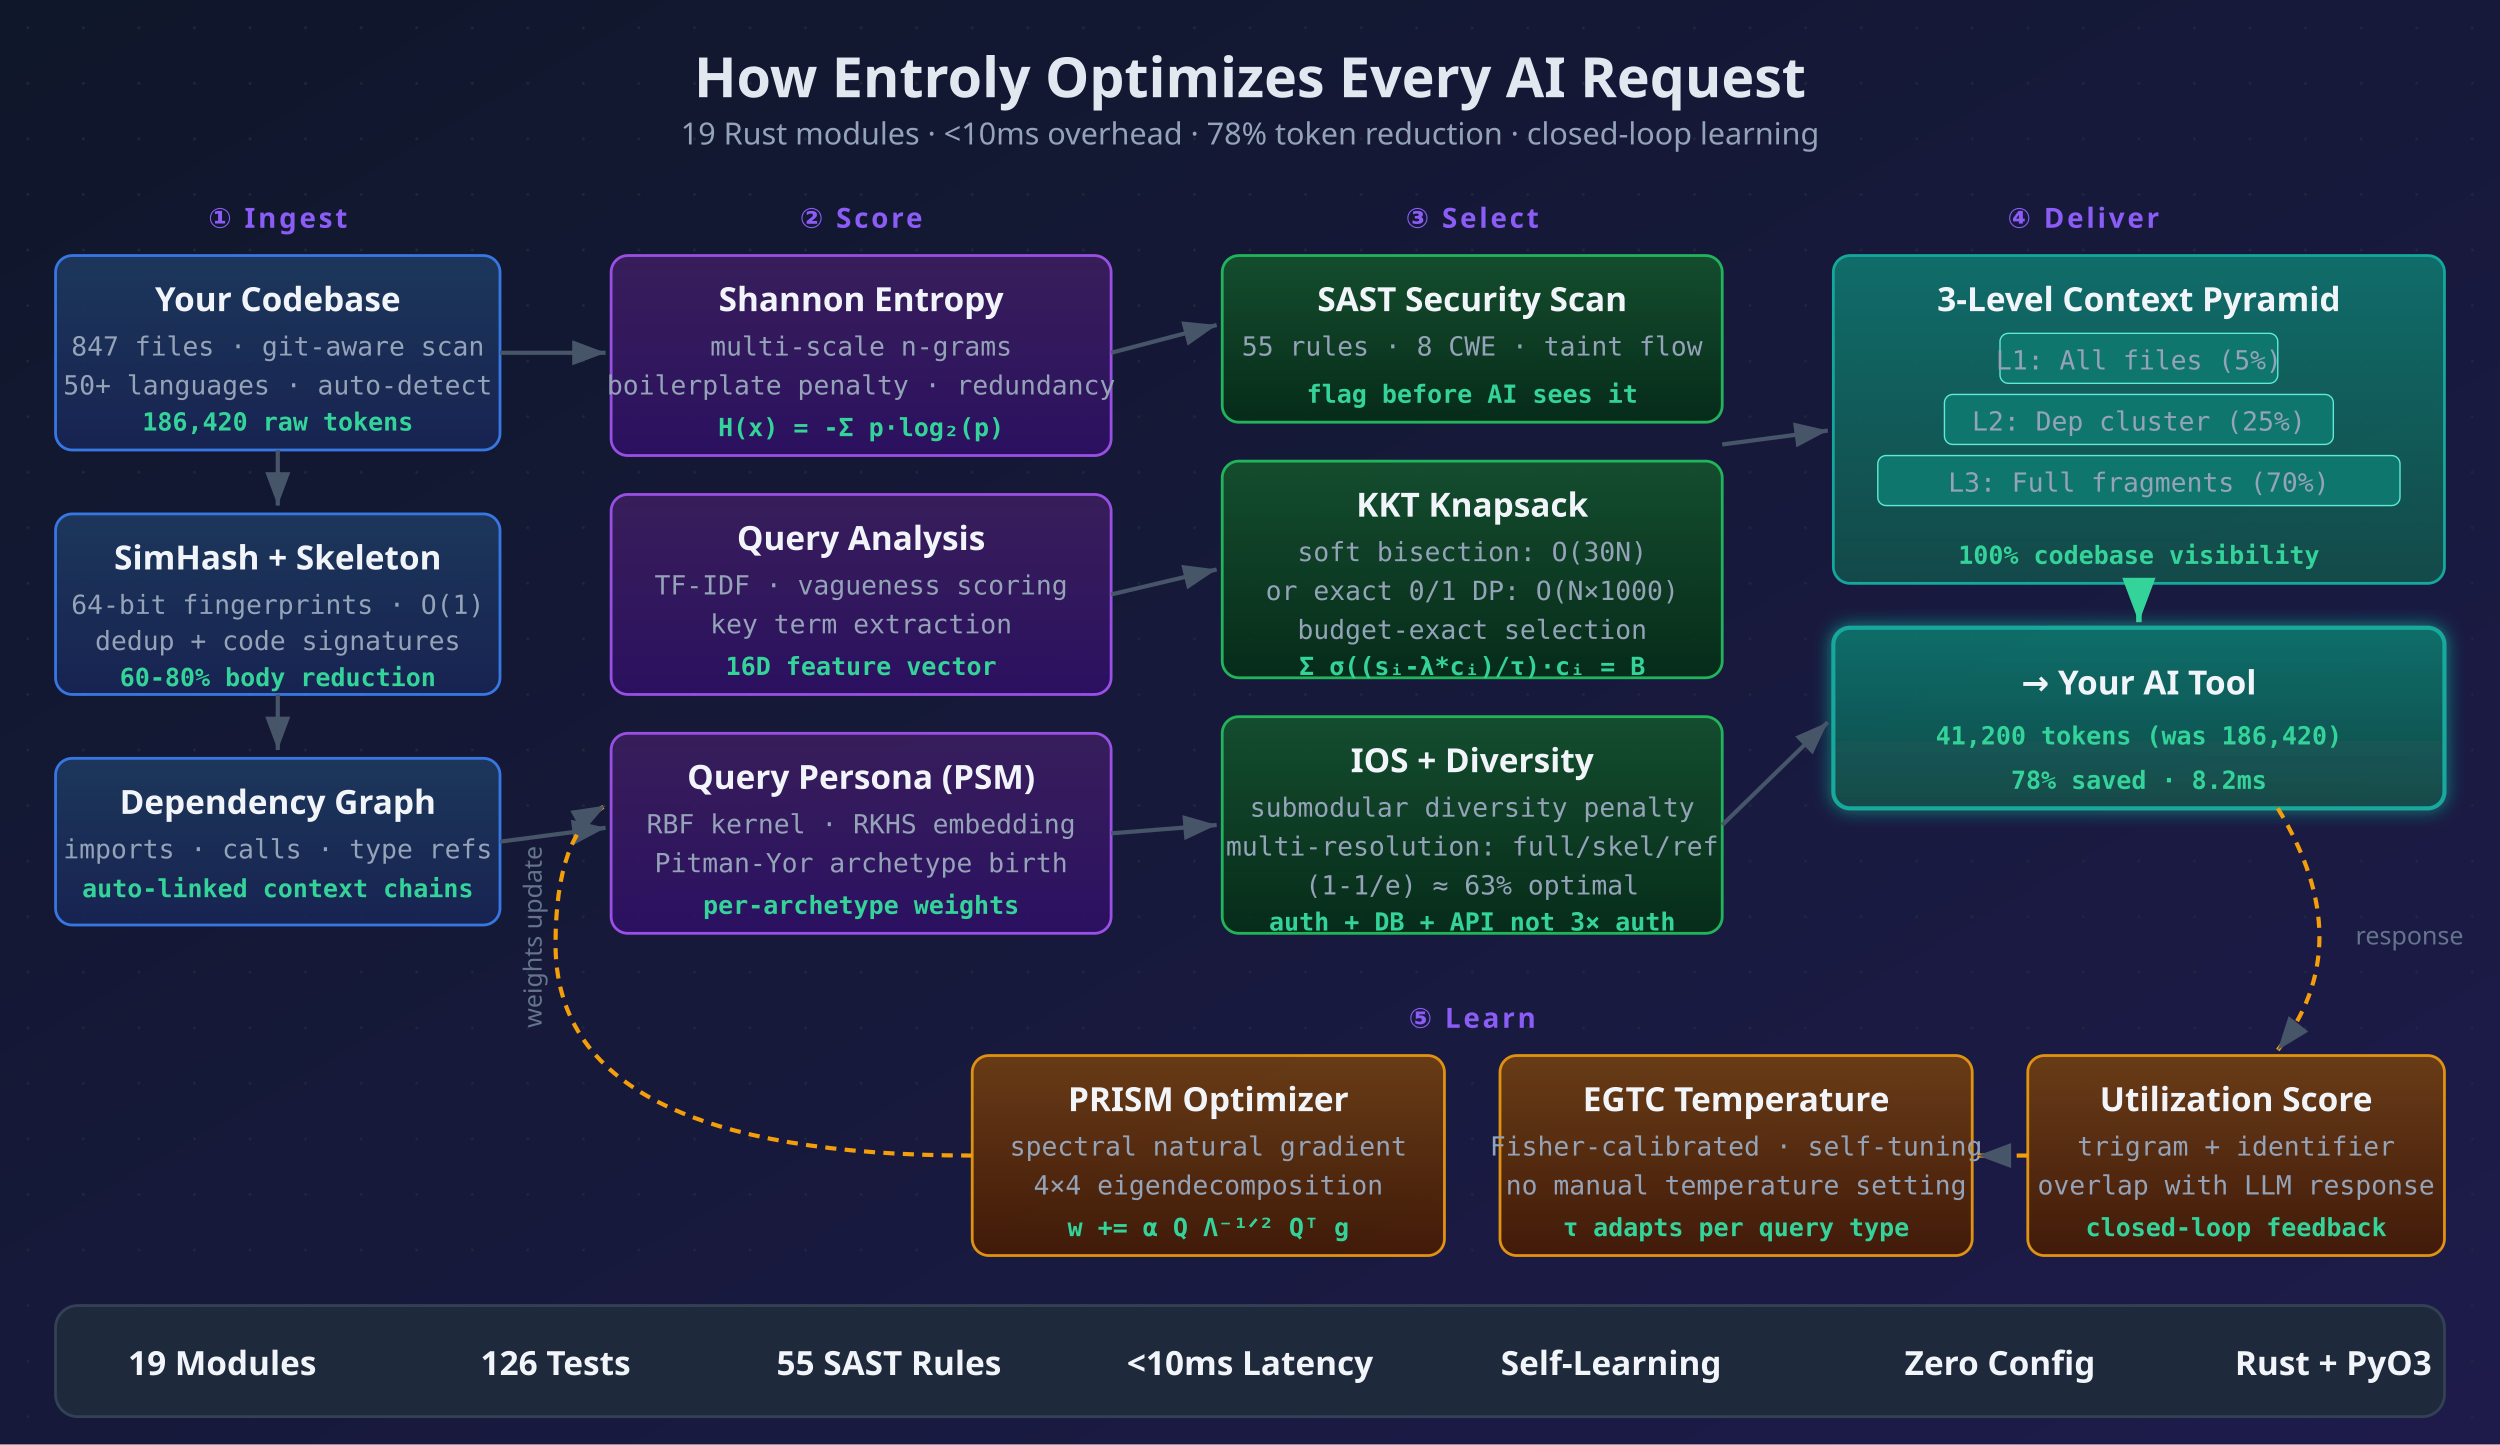
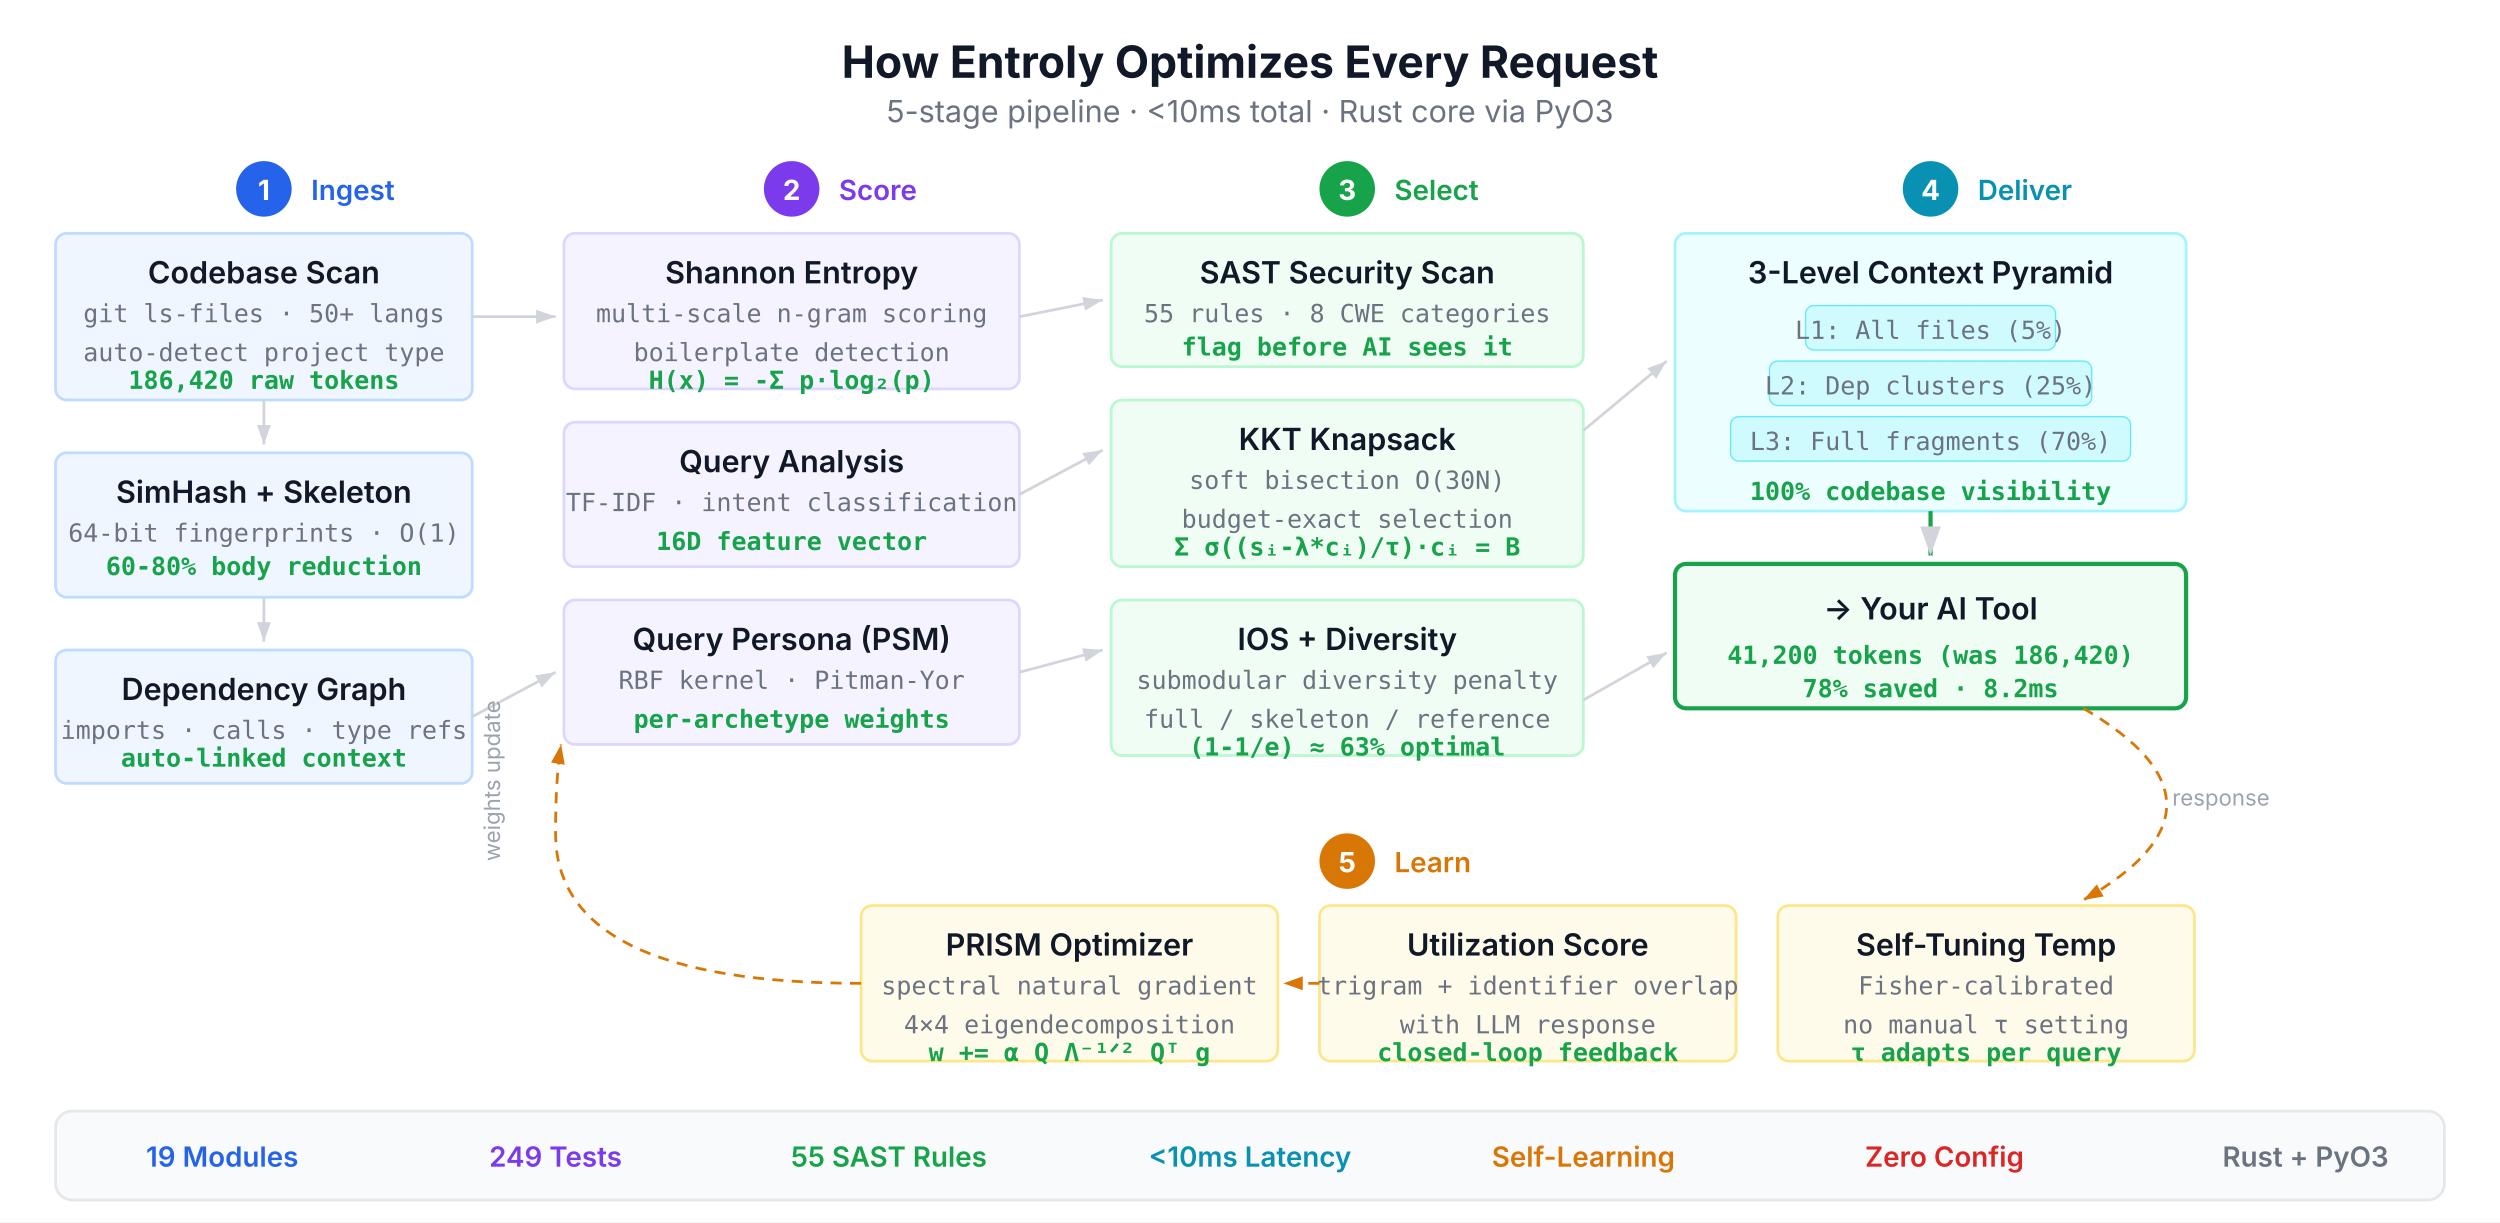
- <svg xmlns="http://www.w3.org/2000/svg" viewBox="0 0 900 520" width="900" height="520">
+ <svg xmlns="http://www.w3.org/2000/svg" viewBox="0 0 900 440" width="900" height="440">
  <defs>
    <style>
-       .title { font-family: 'Segoe UI', system-ui, sans-serif; font-size: 20px; font-weight: 700; fill: #e2e8f0; }
-       .subtitle { font-family: 'Segoe UI', system-ui, sans-serif; font-size: 11px; fill: #94a3b8; }
-       .box-label { font-family: 'Segoe UI', system-ui, sans-serif; font-size: 12px; font-weight: 600; fill: #f1f5f9; }
-       .box-detail { font-family: 'JetBrains Mono', monospace; font-size: 9.5px; fill: #94a3b8; }
-       .box-metric { font-family: 'JetBrains Mono', monospace; font-size: 9px; font-weight: 700; fill: #34d399; }
-       .arrow-label { font-family: 'Segoe UI', system-ui, sans-serif; font-size: 9px; fill: #64748b; }
-       .stage-label { font-family: 'Segoe UI', system-ui, sans-serif; font-size: 10px; font-weight: 600; fill: #8b5cf6; text-transform: uppercase; letter-spacing: 1px; }
+       .title { font-family: -apple-system, 'Segoe UI', system-ui, sans-serif; font-size: 16px; font-weight: 700; fill: #111827; }
+       .subtitle { font-family: -apple-system, 'Segoe UI', system-ui, sans-serif; font-size: 11px; fill: #6b7280; }
+       .box-label { font-family: -apple-system, 'Segoe UI', system-ui, sans-serif; font-size: 11px; font-weight: 600; fill: #111827; }
+       .box-detail { font-family: 'SF Mono', 'Consolas', monospace; font-size: 9px; fill: #6b7280; }
+       .box-metric { font-family: 'SF Mono', 'Consolas', monospace; font-size: 9px; font-weight: 600; fill: #16a34a; }
+       .stage-num { font-family: -apple-system, 'Segoe UI', system-ui, sans-serif; font-size: 10px; font-weight: 700; fill: #ffffff; }
+       .stage-label { font-family: -apple-system, 'Segoe UI', system-ui, sans-serif; font-size: 10px; font-weight: 600; }
+       .arrow-label { font-family: -apple-system, 'Segoe UI', system-ui, sans-serif; font-size: 8px; fill: #9ca3af; }
+       .stat-label { font-family: -apple-system, 'Segoe UI', system-ui, sans-serif; font-size: 10px; font-weight: 600; }
    </style>
-     <linearGradient id="bg" x1="0" y1="0" x2="1" y2="1">
-       <stop offset="0%" stop-color="#0f172a" />
-       <stop offset="100%" stop-color="#1e1b4b" />
-     </linearGradient>
-     <linearGradient id="box-ingest" x1="0" y1="0" x2="0" y2="1">
-       <stop offset="0%" stop-color="#1e3a5f" />
-       <stop offset="100%" stop-color="#172554" />
-     </linearGradient>
-     <linearGradient id="box-score" x1="0" y1="0" x2="0" y2="1">
-       <stop offset="0%" stop-color="#3b1f5e" />
-       <stop offset="100%" stop-color="#2e1065" />
-     </linearGradient>
-     <linearGradient id="box-select" x1="0" y1="0" x2="0" y2="1">
-       <stop offset="0%" stop-color="#14532d" />
-       <stop offset="100%" stop-color="#052e16" />
-     </linearGradient>
-     <linearGradient id="box-learn" x1="0" y1="0" x2="0" y2="1">
-       <stop offset="0%" stop-color="#713f12" />
-       <stop offset="100%" stop-color="#451a03" />
-     </linearGradient>
-     <linearGradient id="box-output" x1="0" y1="0" x2="0" y2="1">
-       <stop offset="0%" stop-color="#0f766e" />
-       <stop offset="100%" stop-color="#134e4a" />
-     </linearGradient>
-     <marker id="arrowhead" markerWidth="8" markerHeight="6" refX="8" refY="3" orient="auto">
-       <polygon points="0 0, 8 3, 0 6" fill="#475569" />
+     <marker id="arr" markerWidth="7" markerHeight="5" refX="7" refY="2.5" orient="auto">
+       <polygon points="0 0, 7 2.5, 0 5" fill="#d1d5db" />
    </marker>
-     <marker id="arrowGreen" markerWidth="8" markerHeight="6" refX="8" refY="3" orient="auto">
-       <polygon points="0 0, 8 3, 0 6" fill="#34d399" />
+     <marker id="arrFeedback" markerWidth="7" markerHeight="5" refX="7" refY="2.5" orient="auto">
+       <polygon points="0 0, 7 2.5, 0 5" fill="#d97706" />
    </marker>
-     <filter id="boxGlow">
-       <feGaussianBlur stdDeviation="3" result="blur" />
-       <feComposite in="SourceGraphic" in2="blur" operator="over" />
-     </filter>
  </defs>
-   <rect width="900" height="520" fill="url(#bg)" />
-   <pattern id="dots" x="0" y="0" width="20" height="20" patternUnits="userSpaceOnUse">
-     <circle cx="10" cy="10" r="0.5" fill="#1e293b" />
-   </pattern>
-   <rect width="900" height="520" fill="url(#dots)" />
-   <text x="450" y="35" text-anchor="middle" class="title">How Entroly Optimizes Every AI Request</text>
-   <text x="450" y="52" text-anchor="middle" class="subtitle">19 Rust modules · &lt;10ms overhead · 78% token reduction · closed-loop learning</text>
-   <text x="100" y="82" text-anchor="middle" class="stage-label">① Ingest</text>
-   <rect x="20" y="92" width="160" height="70" rx="6" fill="url(#box-ingest)" stroke="#3b82f6" stroke-width="1" opacity="0.9" />
-   <text x="100" y="112" text-anchor="middle" class="box-label">Your Codebase</text>
-   <text x="100" y="128" text-anchor="middle" class="box-detail">847 files · git-aware scan</text>
-   <text x="100" y="142" text-anchor="middle" class="box-detail">50+ languages · auto-detect</text>
-   <text x="100" y="155" text-anchor="middle" class="box-metric">186,420 raw tokens</text>
-   <line x1="100" y1="162" x2="100" y2="182" stroke="#475569" stroke-width="1.5" marker-end="url(#arrowhead)" />
-   <rect x="20" y="185" width="160" height="65" rx="6" fill="url(#box-ingest)" stroke="#3b82f6" stroke-width="1" opacity="0.9" />
-   <text x="100" y="205" text-anchor="middle" class="box-label">SimHash + Skeleton</text>
-   <text x="100" y="221" text-anchor="middle" class="box-detail">64-bit fingerprints · O(1)</text>
-   <text x="100" y="234" text-anchor="middle" class="box-detail">dedup + code signatures</text>
-   <text x="100" y="247" text-anchor="middle" class="box-metric">60-80% body reduction</text>
-   <line x1="100" y1="250" x2="100" y2="270" stroke="#475569" stroke-width="1.5" marker-end="url(#arrowhead)" />
-   <rect x="20" y="273" width="160" height="60" rx="6" fill="url(#box-ingest)" stroke="#3b82f6" stroke-width="1" opacity="0.9" />
-   <text x="100" y="293" text-anchor="middle" class="box-label">Dependency Graph</text>
-   <text x="100" y="309" text-anchor="middle" class="box-detail">imports · calls · type refs</text>
-   <text x="100" y="323" text-anchor="middle" class="box-metric">auto-linked context chains</text>
-   <text x="310" y="82" text-anchor="middle" class="stage-label">② Score</text>
-   <rect x="220" y="92" width="180" height="72" rx="6" fill="url(#box-score)" stroke="#a855f7" stroke-width="1" opacity="0.9" />
-   <text x="310" y="112" text-anchor="middle" class="box-label">Shannon Entropy</text>
-   <text x="310" y="128" text-anchor="middle" class="box-detail">multi-scale n-grams</text>
-   <text x="310" y="142" text-anchor="middle" class="box-detail">boilerplate penalty · redundancy</text>
-   <text x="310" y="157" text-anchor="middle" class="box-metric">H(x) = -Σ p·log₂(p)</text>
-   <line x1="180" y1="127" x2="218" y2="127" stroke="#475569" stroke-width="1.5" marker-end="url(#arrowhead)" />
-   <rect x="220" y="178" width="180" height="72" rx="6" fill="url(#box-score)" stroke="#a855f7" stroke-width="1" opacity="0.9" />
-   <text x="310" y="198" text-anchor="middle" class="box-label">Query Analysis</text>
-   <text x="310" y="214" text-anchor="middle" class="box-detail">TF-IDF · vagueness scoring</text>
-   <text x="310" y="228" text-anchor="middle" class="box-detail">key term extraction</text>
-   <text x="310" y="243" text-anchor="middle" class="box-metric">16D feature vector</text>
-   <rect x="220" y="264" width="180" height="72" rx="6" fill="url(#box-score)" stroke="#a855f7" stroke-width="1" opacity="0.9" />
-   <text x="310" y="284" text-anchor="middle" class="box-label">Query Persona (PSM)</text>
-   <text x="310" y="300" text-anchor="middle" class="box-detail">RBF kernel · RKHS embedding</text>
-   <text x="310" y="314" text-anchor="middle" class="box-detail">Pitman-Yor archetype birth</text>
-   <text x="310" y="329" text-anchor="middle" class="box-metric">per-archetype weights</text>
-   <line x1="180" y1="303" x2="218" y2="298" stroke="#475569" stroke-width="1.5" marker-end="url(#arrowhead)" />
-   <text x="530" y="82" text-anchor="middle" class="stage-label">③ Select</text>
-   <rect x="440" y="92" width="180" height="60" rx="6" fill="url(#box-select)" stroke="#22c55e" stroke-width="1" opacity="0.9" />
-   <text x="530" y="112" text-anchor="middle" class="box-label">SAST Security Scan</text>
-   <text x="530" y="128" text-anchor="middle" class="box-detail">55 rules · 8 CWE · taint flow</text>
-   <text x="530" y="145" text-anchor="middle" class="box-metric">flag before AI sees it</text>
-   <line x1="400" y1="127" x2="438" y2="117" stroke="#475569" stroke-width="1.5" marker-end="url(#arrowhead)" />
-   <rect x="440" y="166" width="180" height="78" rx="6" fill="url(#box-select)" stroke="#22c55e" stroke-width="1" opacity="0.9" />
-   <text x="530" y="186" text-anchor="middle" class="box-label">KKT Knapsack</text>
-   <text x="530" y="202" text-anchor="middle" class="box-detail">soft bisection: O(30N)</text>
-   <text x="530" y="216" text-anchor="middle" class="box-detail">or exact 0/1 DP: O(N×1000)</text>
-   <text x="530" y="230" text-anchor="middle" class="box-detail">budget-exact selection</text>
-   <text x="530" y="243" text-anchor="middle" class="box-metric">Σ σ((sᵢ-λ*cᵢ)/τ)·cᵢ = B</text>
-   <line x1="400" y1="214" x2="438" y2="205" stroke="#475569" stroke-width="1.5" marker-end="url(#arrowhead)" />
-   <rect x="440" y="258" width="180" height="78" rx="6" fill="url(#box-select)" stroke="#22c55e" stroke-width="1" opacity="0.9" />
-   <text x="530" y="278" text-anchor="middle" class="box-label">IOS + Diversity</text>
-   <text x="530" y="294" text-anchor="middle" class="box-detail">submodular diversity penalty</text>
-   <text x="530" y="308" text-anchor="middle" class="box-detail">multi-resolution: full/skel/ref</text>
-   <text x="530" y="322" text-anchor="middle" class="box-detail">(1-1/e) ≈ 63% optimal</text>
-   <text x="530" y="335" text-anchor="middle" class="box-metric">auth + DB + API not 3× auth</text>
-   <line x1="400" y1="300" x2="438" y2="297" stroke="#475569" stroke-width="1.5" marker-end="url(#arrowhead)" />
-   <text x="750" y="82" text-anchor="middle" class="stage-label">④ Deliver</text>
-   <rect x="660" y="92" width="220" height="118" rx="6" fill="url(#box-output)" stroke="#14b8a6" stroke-width="1" opacity="0.9" />
-   <text x="770" y="112" text-anchor="middle" class="box-label">3-Level Context Pyramid</text>
-   <rect x="720" y="120" width="100" height="18" rx="3" fill="#0f766e" stroke="#5eead4" stroke-width="0.5" />
-   <text x="770" y="133" text-anchor="middle" class="box-detail" fill="#5eead4">L1: All files (5%)</text>
-   <rect x="700" y="142" width="140" height="18" rx="3" fill="#0f766e" stroke="#5eead4" stroke-width="0.5" />
-   <text x="770" y="155" text-anchor="middle" class="box-detail" fill="#5eead4">L2: Dep cluster (25%)</text>
-   <rect x="676" y="164" width="188" height="18" rx="3" fill="#0f766e" stroke="#5eead4" stroke-width="0.5" />
-   <text x="770" y="177" text-anchor="middle" class="box-detail" fill="#5eead4">L3: Full fragments (70%)</text>
-   <text x="770" y="203" text-anchor="middle" class="box-metric">100% codebase visibility</text>
-   <line x1="620" y1="160" x2="658" y2="155" stroke="#475569" stroke-width="1.5" marker-end="url(#arrowhead)" />
-   <rect x="660" y="226" width="220" height="65" rx="6" fill="url(#box-output)" stroke="#14b8a6" stroke-width="1.5" opacity="0.9" filter="url(#boxGlow)" />
-   <text x="770" y="250" text-anchor="middle" class="box-label" font-size="13">→ Your AI Tool</text>
-   <text x="770" y="268" text-anchor="middle" class="box-metric" font-size="11">41,200 tokens (was 186,420)</text>
-   <text x="770" y="284" text-anchor="middle" class="box-metric" font-size="12">78% saved · 8.2ms</text>
-   <line x1="770" y1="210" x2="770" y2="224" stroke="#34d399" stroke-width="2" marker-end="url(#arrowGreen)" />
-   <line x1="620" y1="297" x2="658" y2="260" stroke="#475569" stroke-width="1.5" marker-end="url(#arrowhead)" />
-   <text x="530" y="370" text-anchor="middle" class="stage-label">⑤ Learn</text>
-   <rect x="350" y="380" width="170" height="72" rx="6" fill="url(#box-learn)" stroke="#f59e0b" stroke-width="1" opacity="0.9" />
-   <text x="435" y="400" text-anchor="middle" class="box-label">PRISM Optimizer</text>
-   <text x="435" y="416" text-anchor="middle" class="box-detail">spectral natural gradient</text>
-   <text x="435" y="430" text-anchor="middle" class="box-detail">4×4 eigendecomposition</text>
-   <text x="435" y="445" text-anchor="middle" class="box-metric">w += α Q Λ⁻¹ᐟ² Qᵀ g</text>
-   <rect x="540" y="380" width="170" height="72" rx="6" fill="url(#box-learn)" stroke="#f59e0b" stroke-width="1" opacity="0.9" />
-   <text x="625" y="400" text-anchor="middle" class="box-label">EGTC Temperature</text>
-   <text x="625" y="416" text-anchor="middle" class="box-detail">Fisher-calibrated · self-tuning</text>
-   <text x="625" y="430" text-anchor="middle" class="box-detail">no manual temperature setting</text>
-   <text x="625" y="445" text-anchor="middle" class="box-metric">τ adapts per query type</text>
-   <rect x="730" y="380" width="150" height="72" rx="6" fill="url(#box-learn)" stroke="#f59e0b" stroke-width="1" opacity="0.9" />
-   <text x="805" y="400" text-anchor="middle" class="box-label">Utilization Score</text>
-   <text x="805" y="416" text-anchor="middle" class="box-detail">trigram + identifier</text>
-   <text x="805" y="430" text-anchor="middle" class="box-detail">overlap with LLM response</text>
-   <text x="805" y="445" text-anchor="middle" class="box-metric">closed-loop feedback</text>
-   <path d="M 820 291 Q 850 340 820 378" fill="none" stroke="#f59e0b" stroke-width="1.5" stroke-dasharray="4,3" marker-end="url(#arrowhead)" />
-   <text x="848" y="340" class="arrow-label" fill="#f59e0b">response</text>
-   <line x1="730" y1="416" x2="712" y2="416" stroke="#f59e0b" stroke-width="1.5" stroke-dasharray="4,3" marker-end="url(#arrowhead)" />
-   <path d="M 350 416 Q 200 416 200 340 Q 200 300 218 290" fill="none" stroke="#f59e0b" stroke-width="1.5" stroke-dasharray="4,3" marker-end="url(#arrowhead)" />
-   <text x="195" y="370" class="arrow-label" fill="#f59e0b" transform="rotate(-90 195 370)">weights update</text>
-   <rect x="20" y="470" width="860" height="40" rx="8" fill="#1e293b" stroke="#334155" stroke-width="1" />
-   <text x="80" y="495" text-anchor="middle" class="box-label" fill="#3b82f6" font-size="11">19 Modules</text>
-   <text x="200" y="495" text-anchor="middle" class="box-label" fill="#a855f7" font-size="11">126 Tests</text>
-   <text x="320" y="495" text-anchor="middle" class="box-label" fill="#22c55e" font-size="11">55 SAST Rules</text>
-   <text x="450" y="495" text-anchor="middle" class="box-label" fill="#14b8a6" font-size="11">&lt;10ms Latency</text>
-   <text x="580" y="495" text-anchor="middle" class="box-label" fill="#f59e0b" font-size="11">Self-Learning</text>
-   <text x="720" y="495" text-anchor="middle" class="box-label" fill="#ef4444" font-size="11">Zero Config</text>
-   <text x="840" y="495" text-anchor="middle" class="box-label" fill="#8b5cf6" font-size="11">Rust + PyO3</text>
+   <rect width="900" height="440" fill="#ffffff" />
+   <text x="450" y="28" text-anchor="middle" class="title">How Entroly Optimizes Every Request</text>
+   <text x="450" y="44" text-anchor="middle" class="subtitle">5-stage pipeline · &lt;10ms total · Rust core via PyO3</text>
+   <circle cx="95" cy="68" r="10" fill="#2563eb" />
+   <text x="95" y="72" text-anchor="middle" class="stage-num">1</text>
+   <text x="112" y="72" class="stage-label" fill="#2563eb">Ingest</text>
+   <rect x="20" y="84" width="150" height="60" rx="4" fill="#eff6ff" stroke="#bfdbfe" stroke-width="1" />
+   <text x="95" y="102" text-anchor="middle" class="box-label">Codebase Scan</text>
+   <text x="95" y="116" text-anchor="middle" class="box-detail">git ls-files · 50+ langs</text>
+   <text x="95" y="130" text-anchor="middle" class="box-detail">auto-detect project type</text>
+   <text x="95" y="140" text-anchor="middle" class="box-metric">186,420 raw tokens</text>
+   <line x1="95" y1="144" x2="95" y2="160" stroke="#d1d5db" stroke-width="1" marker-end="url(#arr)" />
+   <rect x="20" y="163" width="150" height="52" rx="4" fill="#eff6ff" stroke="#bfdbfe" stroke-width="1" />
+   <text x="95" y="181" text-anchor="middle" class="box-label">SimHash + Skeleton</text>
+   <text x="95" y="195" text-anchor="middle" class="box-detail">64-bit fingerprints · O(1)</text>
+   <text x="95" y="207" text-anchor="middle" class="box-metric">60-80% body reduction</text>
+   <line x1="95" y1="215" x2="95" y2="231" stroke="#d1d5db" stroke-width="1" marker-end="url(#arr)" />
+   <rect x="20" y="234" width="150" height="48" rx="4" fill="#eff6ff" stroke="#bfdbfe" stroke-width="1" />
+   <text x="95" y="252" text-anchor="middle" class="box-label">Dependency Graph</text>
+   <text x="95" y="266" text-anchor="middle" class="box-detail">imports · calls · type refs</text>
+   <text x="95" y="276" text-anchor="middle" class="box-metric">auto-linked context</text>
+   <circle cx="285" cy="68" r="10" fill="#7c3aed" />
+   <text x="285" y="72" text-anchor="middle" class="stage-num">2</text>
+   <text x="302" y="72" class="stage-label" fill="#7c3aed">Score</text>
+   <line x1="170" y1="114" x2="200" y2="114" stroke="#d1d5db" stroke-width="1" marker-end="url(#arr)" />
+   <rect x="203" y="84" width="164" height="56" rx="4" fill="#f5f3ff" stroke="#ddd6fe" stroke-width="1" />
+   <text x="285" y="102" text-anchor="middle" class="box-label">Shannon Entropy</text>
+   <text x="285" y="116" text-anchor="middle" class="box-detail">multi-scale n-gram scoring</text>
+   <text x="285" y="130" text-anchor="middle" class="box-detail">boilerplate detection</text>
+   <text x="285" y="140" text-anchor="middle" class="box-metric">H(x) = -Σ p·log₂(p)</text>
+   <rect x="203" y="152" width="164" height="52" rx="4" fill="#f5f3ff" stroke="#ddd6fe" stroke-width="1" />
+   <text x="285" y="170" text-anchor="middle" class="box-label">Query Analysis</text>
+   <text x="285" y="184" text-anchor="middle" class="box-detail">TF-IDF · intent classification</text>
+   <text x="285" y="198" text-anchor="middle" class="box-metric">16D feature vector</text>
+   <rect x="203" y="216" width="164" height="52" rx="4" fill="#f5f3ff" stroke="#ddd6fe" stroke-width="1" />
+   <text x="285" y="234" text-anchor="middle" class="box-label">Query Persona (PSM)</text>
+   <text x="285" y="248" text-anchor="middle" class="box-detail">RBF kernel · Pitman-Yor</text>
+   <text x="285" y="262" text-anchor="middle" class="box-metric">per-archetype weights</text>
+   <line x1="170" y1="258" x2="200" y2="242" stroke="#d1d5db" stroke-width="1" marker-end="url(#arr)" />
+   <circle cx="485" cy="68" r="10" fill="#16a34a" />
+   <text x="485" y="72" text-anchor="middle" class="stage-num">3</text>
+   <text x="502" y="72" class="stage-label" fill="#16a34a">Select</text>
+   <line x1="367" y1="114" x2="397" y2="108" stroke="#d1d5db" stroke-width="1" marker-end="url(#arr)" />
+   <rect x="400" y="84" width="170" height="48" rx="4" fill="#f0fdf4" stroke="#bbf7d0" stroke-width="1" />
+   <text x="485" y="102" text-anchor="middle" class="box-label">SAST Security Scan</text>
+   <text x="485" y="116" text-anchor="middle" class="box-detail">55 rules · 8 CWE categories</text>
+   <text x="485" y="128" text-anchor="middle" class="box-metric">flag before AI sees it</text>
+   <line x1="367" y1="178" x2="397" y2="162" stroke="#d1d5db" stroke-width="1" marker-end="url(#arr)" />
+   <rect x="400" y="144" width="170" height="60" rx="4" fill="#f0fdf4" stroke="#bbf7d0" stroke-width="1" />
+   <text x="485" y="162" text-anchor="middle" class="box-label">KKT Knapsack</text>
+   <text x="485" y="176" text-anchor="middle" class="box-detail">soft bisection O(30N)</text>
+   <text x="485" y="190" text-anchor="middle" class="box-detail">budget-exact selection</text>
+   <text x="485" y="200" text-anchor="middle" class="box-metric">Σ σ((sᵢ-λ*cᵢ)/τ)·cᵢ = B</text>
+   <line x1="367" y1="242" x2="397" y2="234" stroke="#d1d5db" stroke-width="1" marker-end="url(#arr)" />
+   <rect x="400" y="216" width="170" height="56" rx="4" fill="#f0fdf4" stroke="#bbf7d0" stroke-width="1" />
+   <text x="485" y="234" text-anchor="middle" class="box-label">IOS + Diversity</text>
+   <text x="485" y="248" text-anchor="middle" class="box-detail">submodular diversity penalty</text>
+   <text x="485" y="262" text-anchor="middle" class="box-detail">full / skeleton / reference</text>
+   <text x="485" y="272" text-anchor="middle" class="box-metric">(1-1/e) ≈ 63% optimal</text>
+   <circle cx="695" cy="68" r="10" fill="#0891b2" />
+   <text x="695" y="72" text-anchor="middle" class="stage-num">4</text>
+   <text x="712" y="72" class="stage-label" fill="#0891b2">Deliver</text>
+   <line x1="570" y1="155" x2="600" y2="130" stroke="#d1d5db" stroke-width="1" marker-end="url(#arr)" />
+   <rect x="603" y="84" width="184" height="100" rx="4" fill="#ecfeff" stroke="#a5f3fc" stroke-width="1" />
+   <text x="695" y="102" text-anchor="middle" class="box-label">3-Level Context Pyramid</text>
+   <rect x="650" y="110" width="90" height="16" rx="3" fill="#cffafe" stroke="#67e8f9" stroke-width="0.5" />
+   <text x="695" y="122" text-anchor="middle" class="box-detail" fill="#0891b2">L1: All files (5%)</text>
+   <rect x="637" y="130" width="116" height="16" rx="3" fill="#cffafe" stroke="#67e8f9" stroke-width="0.5" />
+   <text x="695" y="142" text-anchor="middle" class="box-detail" fill="#0891b2">L2: Dep clusters (25%)</text>
+   <rect x="623" y="150" width="144" height="16" rx="3" fill="#cffafe" stroke="#67e8f9" stroke-width="0.5" />
+   <text x="695" y="162" text-anchor="middle" class="box-detail" fill="#0891b2">L3: Full fragments (70%)</text>
+   <text x="695" y="180" text-anchor="middle" class="box-metric">100% codebase visibility</text>
+   <line x1="695" y1="184" x2="695" y2="200" stroke="#16a34a" stroke-width="1.5" marker-end="url(#arr)" />
+   <rect x="603" y="203" width="184" height="52" rx="4" fill="#f0fdf4" stroke="#16a34a" stroke-width="1.5" />
+   <text x="695" y="223" text-anchor="middle" class="box-label">→ Your AI Tool</text>
+   <text x="695" y="239" text-anchor="middle" class="box-metric" font-size="10">41,200 tokens (was 186,420)</text>
+   <text x="695" y="251" text-anchor="middle" class="box-metric" font-size="11">78% saved · 8.2ms</text>
+   <line x1="570" y1="252" x2="600" y2="235" stroke="#d1d5db" stroke-width="1" marker-end="url(#arr)" />
+   <circle cx="485" cy="310" r="10" fill="#d97706" />
+   <text x="485" y="314" text-anchor="middle" class="stage-num">5</text>
+   <text x="502" y="314" class="stage-label" fill="#d97706">Learn</text>
+   <rect x="310" y="326" width="150" height="56" rx="4" fill="#fffbeb" stroke="#fde68a" stroke-width="1" />
+   <text x="385" y="344" text-anchor="middle" class="box-label">PRISM Optimizer</text>
+   <text x="385" y="358" text-anchor="middle" class="box-detail">spectral natural gradient</text>
+   <text x="385" y="372" text-anchor="middle" class="box-detail">4×4 eigendecomposition</text>
+   <text x="385" y="382" text-anchor="middle" class="box-metric">w += α Q Λ⁻¹ᐟ² Qᵀ g</text>
+   <rect x="475" y="326" width="150" height="56" rx="4" fill="#fffbeb" stroke="#fde68a" stroke-width="1" />
+   <text x="550" y="344" text-anchor="middle" class="box-label">Utilization Score</text>
+   <text x="550" y="358" text-anchor="middle" class="box-detail">trigram + identifier overlap</text>
+   <text x="550" y="372" text-anchor="middle" class="box-detail">with LLM response</text>
+   <text x="550" y="382" text-anchor="middle" class="box-metric">closed-loop feedback</text>
+   <rect x="640" y="326" width="150" height="56" rx="4" fill="#fffbeb" stroke="#fde68a" stroke-width="1" />
+   <text x="715" y="344" text-anchor="middle" class="box-label">Self-Tuning Temp</text>
+   <text x="715" y="358" text-anchor="middle" class="box-detail">Fisher-calibrated</text>
+   <text x="715" y="372" text-anchor="middle" class="box-detail">no manual τ setting</text>
+   <text x="715" y="382" text-anchor="middle" class="box-metric">τ adapts per query</text>
+   <path d="M 750 255 Q 810 290 750 324" fill="none" stroke="#d97706" stroke-width="1" stroke-dasharray="4,3" marker-end="url(#arrFeedback)" />
+   <text x="782" y="290" class="arrow-label" fill="#d97706">response</text>
+   <line x1="475" y1="354" x2="462" y2="354" stroke="#d97706" stroke-width="1" stroke-dasharray="4,3" marker-end="url(#arrFeedback)" />
+   <path d="M 310 354 Q 200 354 200 300 Q 200 280 202 268" fill="none" stroke="#d97706" stroke-width="1" stroke-dasharray="4,3" marker-end="url(#arrFeedback)" />
+   <text x="180" y="310" class="arrow-label" fill="#d97706" transform="rotate(-90 180 310)">weights update</text>
+   <rect x="20" y="400" width="860" height="32" rx="6" fill="#f9fafb" stroke="#e5e7eb" stroke-width="1" />
+   <text x="80" y="420" text-anchor="middle" class="stat-label" fill="#2563eb">19 Modules</text>
+   <text x="200" y="420" text-anchor="middle" class="stat-label" fill="#7c3aed">249 Tests</text>
+   <text x="320" y="420" text-anchor="middle" class="stat-label" fill="#16a34a">55 SAST Rules</text>
+   <text x="450" y="420" text-anchor="middle" class="stat-label" fill="#0891b2">&lt;10ms Latency</text>
+   <text x="570" y="420" text-anchor="middle" class="stat-label" fill="#d97706">Self-Learning</text>
+   <text x="700" y="420" text-anchor="middle" class="stat-label" fill="#dc2626">Zero Config</text>
+   <text x="830" y="420" text-anchor="middle" class="stat-label" fill="#6b7280">Rust + PyO3</text>
</svg>
